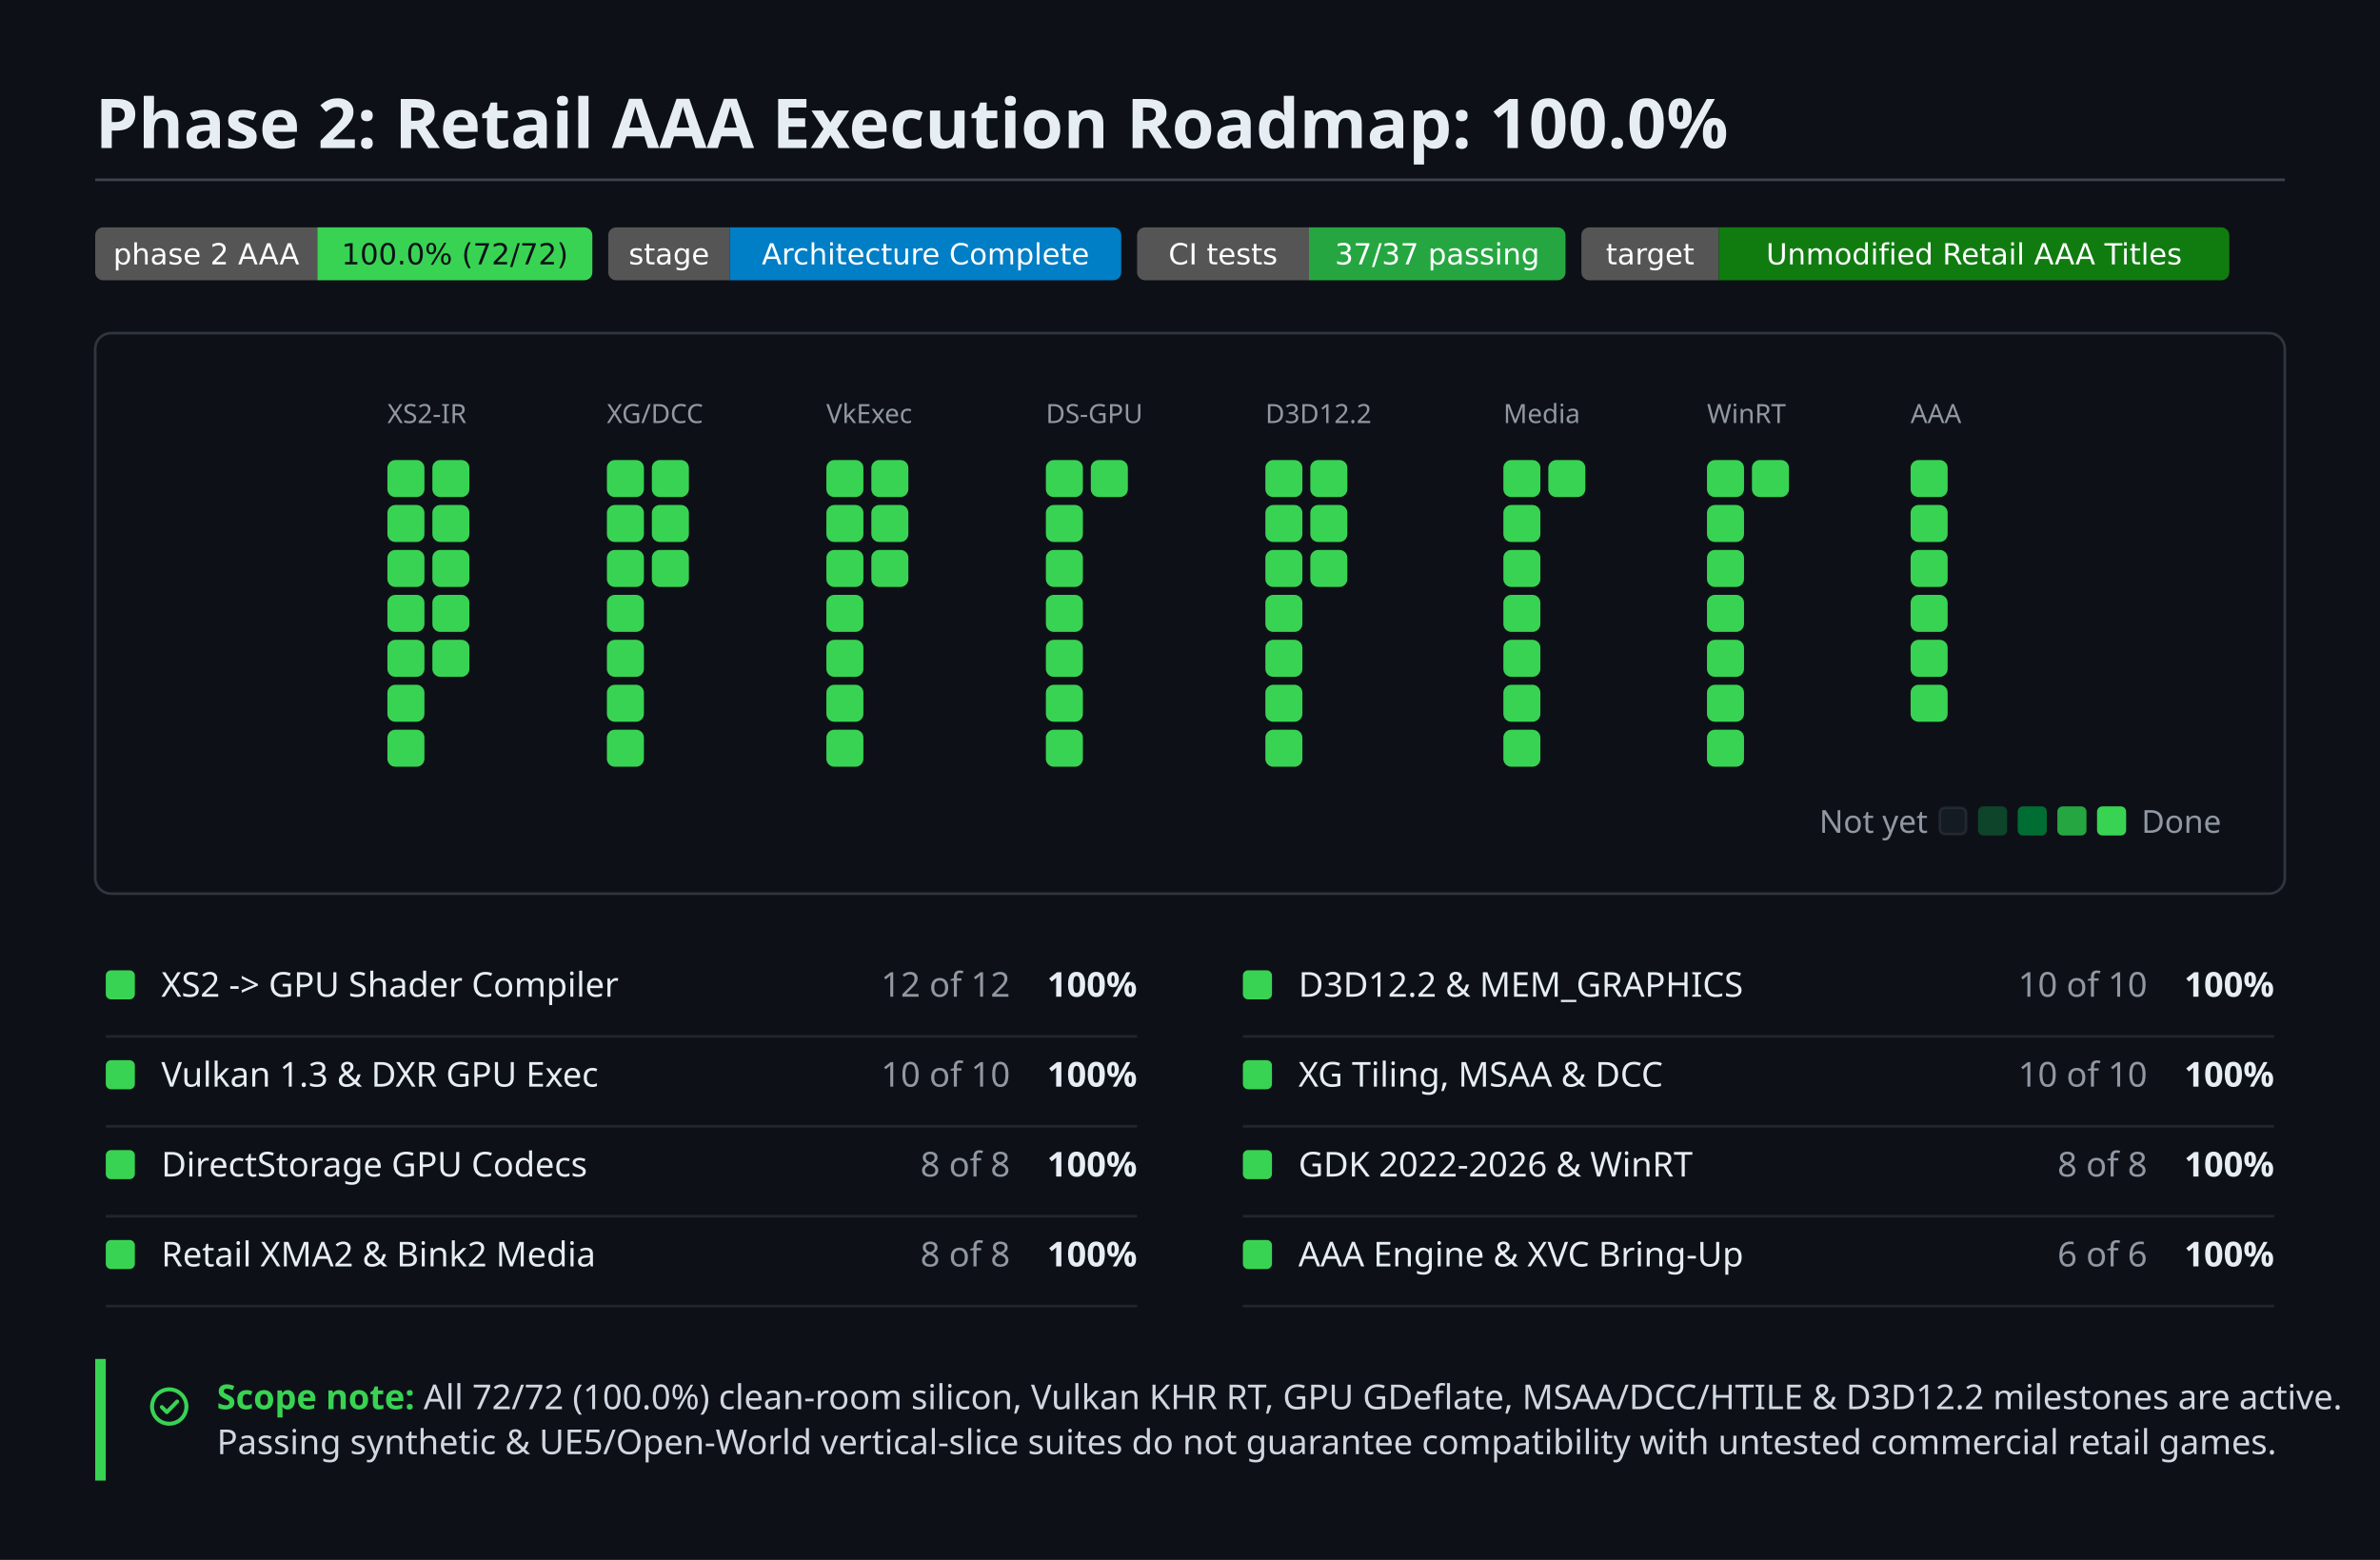
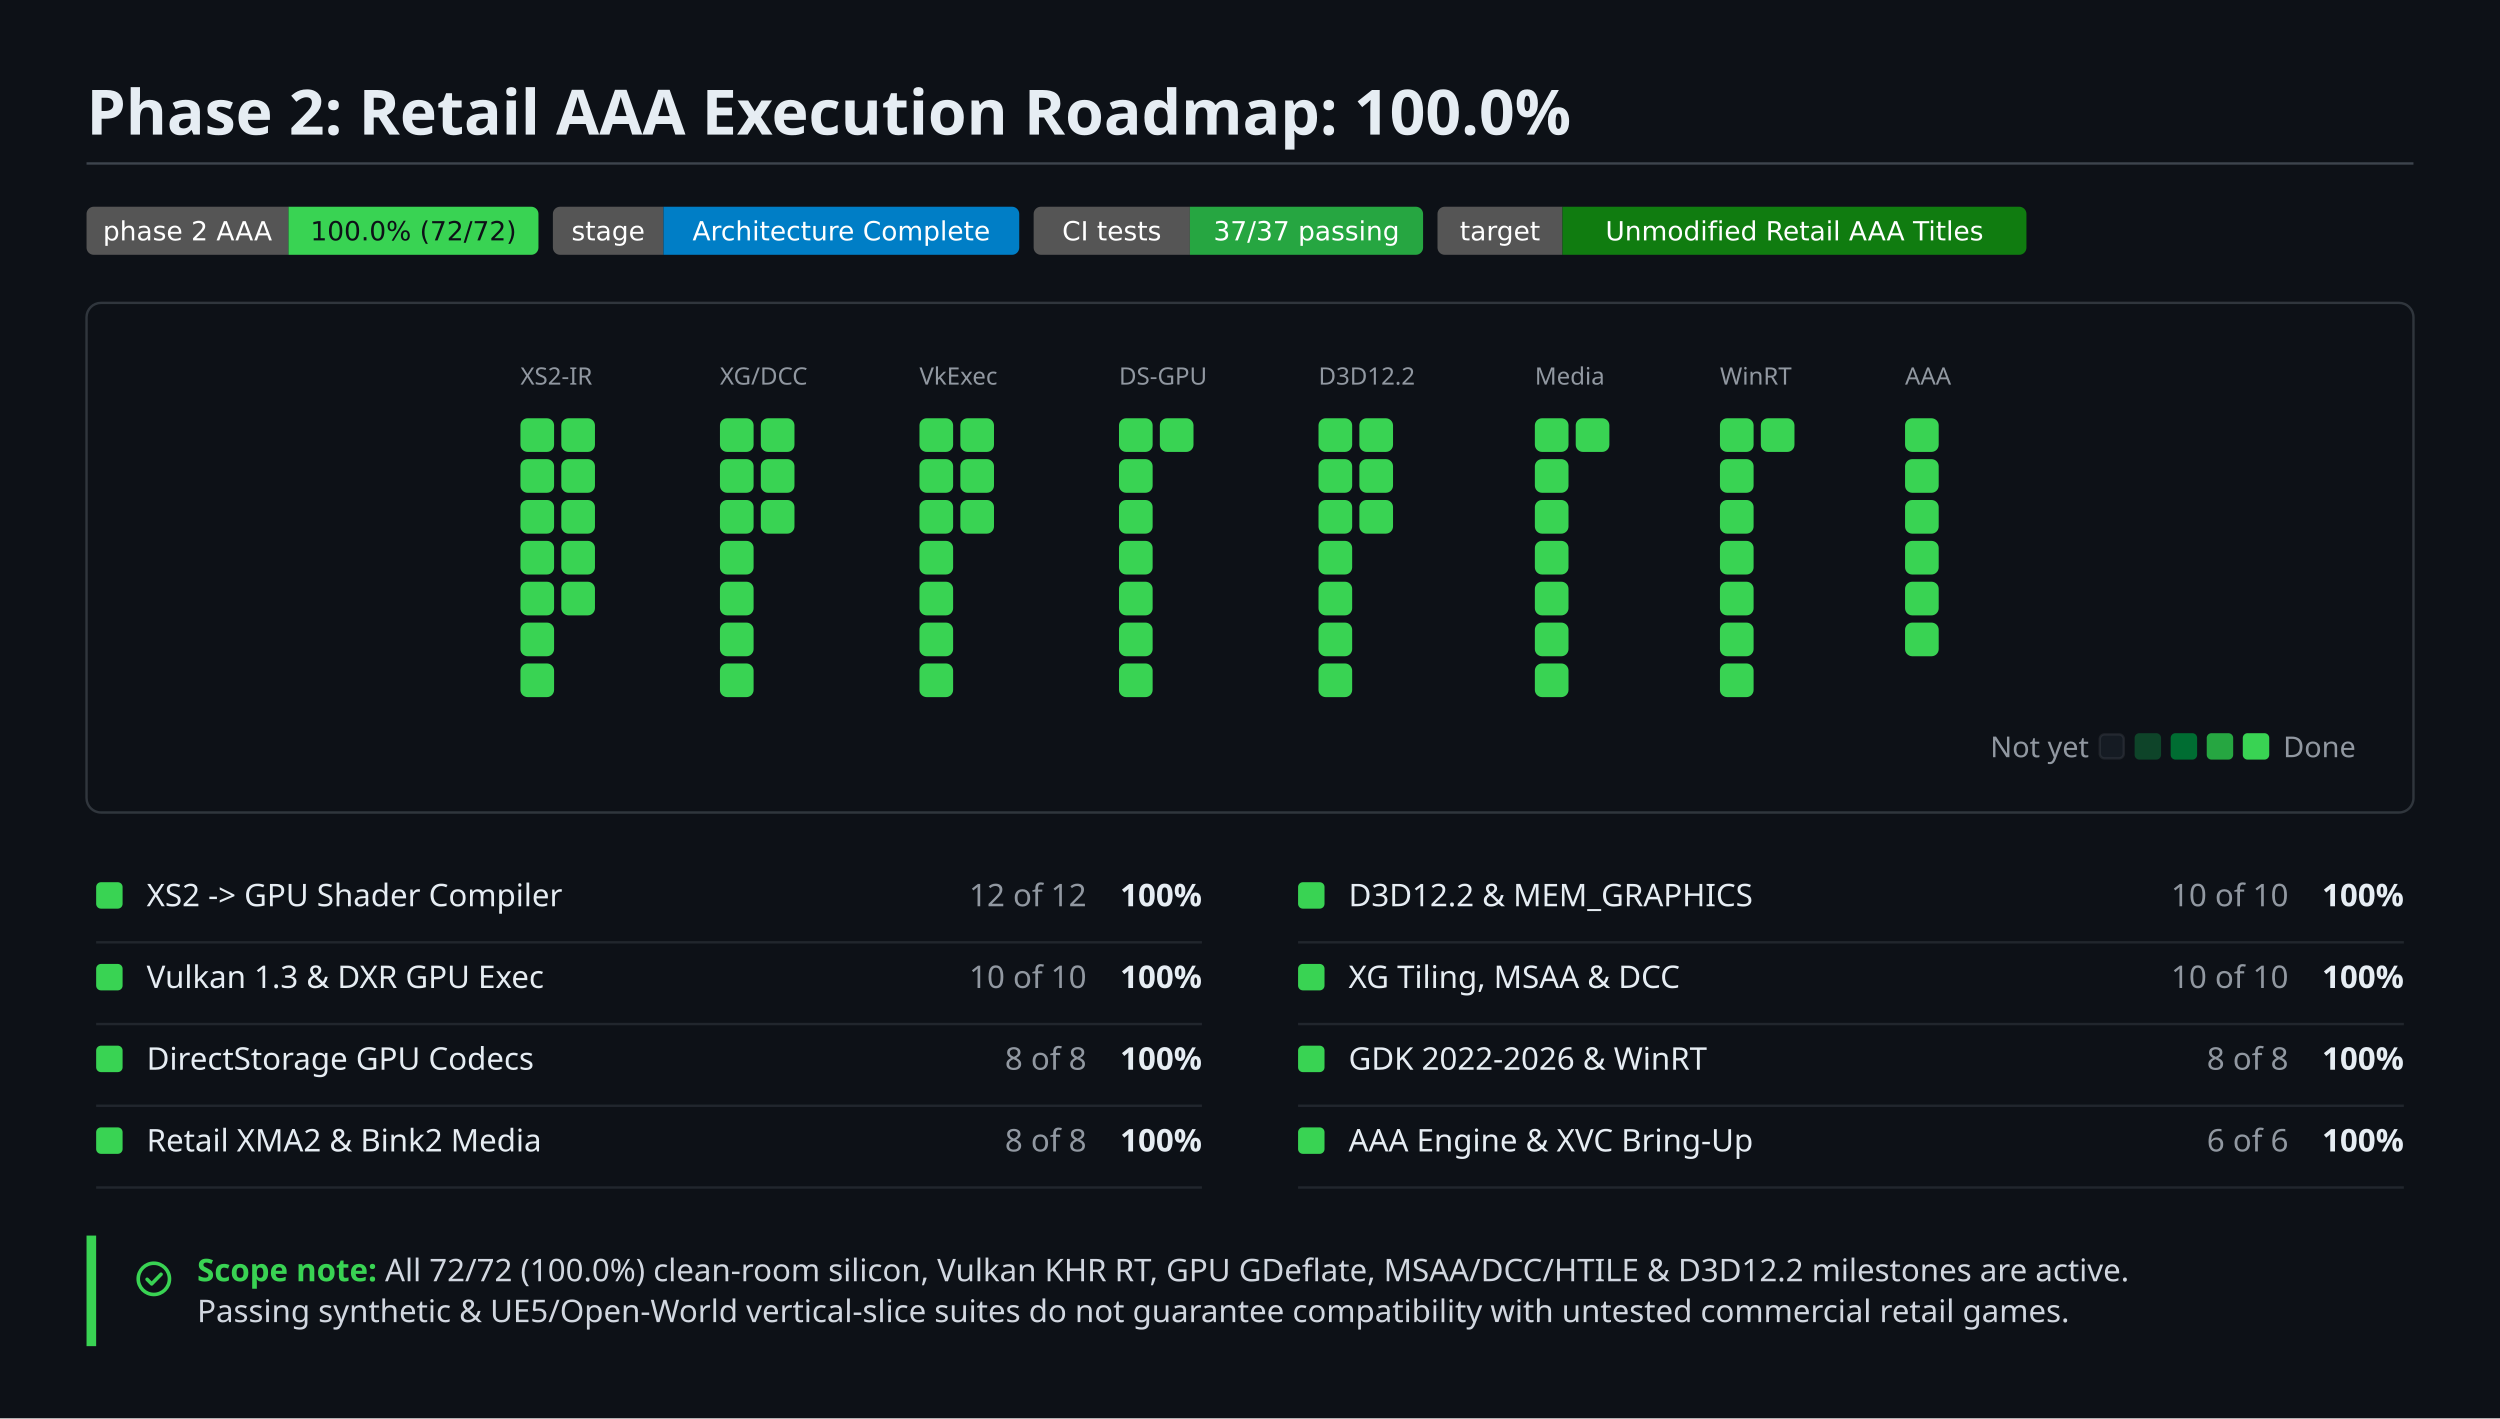
- <svg xmlns="http://www.w3.org/2000/svg" width="900" height="590" viewBox="0 0 900 590" role="img" aria-label="Phase 2: Retail AAA Execution Roadmap: 100.0%">
+ <svg xmlns="http://www.w3.org/2000/svg" width="1040" height="590" viewBox="0 0 1040 590" role="img" aria-label="Phase 2: Retail AAA Execution Roadmap: 100.0%">
  <style>
    text { font-family: 'Mona Sans', -apple-system, 'Segoe UI', 'Noto Sans', Helvetica, Arial, sans-serif; }
    .h2 { font-size: 26px; font-weight: 600; fill: #e6edf3; }
    .badge-txt { font-family: Verdana, 'DejaVu Sans', Geneva, sans-serif; font-size: 11px; fill: #ffffff; }
    .badge-txt-dark { font-family: Verdana, 'DejaVu Sans', Geneva, sans-serif; font-size: 11px; fill: #0d1117; }
    .g-label { font-size: 10px; fill: #9198a1; }
    .legend-txt { font-size: 12px; fill: #9198a1; }
    .r-name { font-size: 13px; fill: #e6edf3; }
    .r-count { font-size: 13px; fill: #9198a1; font-variant-numeric: tabular-nums; }
    .r-pct { font-size: 13px; font-weight: 600; fill: #e6edf3; font-variant-numeric: tabular-nums; }
    .callout-txt { font-size: 13px; fill: #d1d7e0; }
    .callout-lead { font-size: 13px; font-weight: 600; fill: #39d353; }
  </style>
-   <rect width="900" height="590" fill="#0d1117" />
+   <rect width="1040" height="590" fill="#0d1117" />
  <text class="h2" x="36" y="56">Phase 2: Retail AAA Execution Roadmap: 100.0%</text>
-   <line x1="36" y1="68" x2="864" y2="68" stroke="#3d444d" stroke-width="1" />
+   <line x1="36" y1="68" x2="1004" y2="68" stroke="#3d444d" stroke-width="1" />
  <clipPath id="bclip0">
    <rect x="36" y="86" width="188" height="20" rx="3" />
  </clipPath>
  <g clip-path="url(#bclip0)">
    <rect x="36" y="86" width="84" height="20" fill="#555555" />
    <rect x="120" y="86" width="104" height="20" fill="#39d353" />
    <text class="badge-txt" x="78.0" y="100" text-anchor="middle">phase 2 AAA</text>
    <text class="badge-txt-dark" x="172.0" y="100" text-anchor="middle">100.0% (72/72)</text>
  </g>
  <clipPath id="bclip1">
    <rect x="230" y="86" width="194" height="20" rx="3" />
  </clipPath>
  <g clip-path="url(#bclip1)">
    <rect x="230" y="86" width="46" height="20" fill="#555555" />
    <rect x="276" y="86" width="148" height="20" fill="#007ec6" />
    <text class="badge-txt" x="253.0" y="100" text-anchor="middle">stage</text>
    <text class="badge-txt" x="350.0" y="100" text-anchor="middle">Architecture Complete</text>
  </g>
  <clipPath id="bclip2">
    <rect x="430" y="86" width="162" height="20" rx="3" />
  </clipPath>
  <g clip-path="url(#bclip2)">
    <rect x="430" y="86" width="65" height="20" fill="#555555" />
    <rect x="495" y="86" width="97" height="20" fill="#26a641" />
    <text class="badge-txt" x="462.5" y="100" text-anchor="middle">CI tests</text>
    <text class="badge-txt" x="543.5" y="100" text-anchor="middle">37/37 passing</text>
  </g>
  <clipPath id="bclip3">
    <rect x="598" y="86" width="245" height="20" rx="3" />
  </clipPath>
  <g clip-path="url(#bclip3)">
    <rect x="598" y="86" width="52" height="20" fill="#555555" />
    <rect x="650" y="86" width="193" height="20" fill="#107c10" />
    <text class="badge-txt" x="624.0" y="100" text-anchor="middle">target</text>
    <text class="badge-txt" x="746.5" y="100" text-anchor="middle">Unmodified Retail AAA Titles</text>
  </g>
-   <rect x="36" y="126" width="828" height="212" rx="6" fill="#0d1117" stroke="#30363d" stroke-width="1" />
-   <text class="g-label" x="146.5" y="160">XS2-IR</text>
-   <rect x="146.5" y="174.0" width="14" height="14" rx="3" fill="#39d353" />
-   <rect x="146.5" y="191.0" width="14" height="14" rx="3" fill="#39d353" />
-   <rect x="146.5" y="208.0" width="14" height="14" rx="3" fill="#39d353" />
-   <rect x="146.5" y="225.0" width="14" height="14" rx="3" fill="#39d353" />
-   <rect x="146.5" y="242.0" width="14" height="14" rx="3" fill="#39d353" />
-   <rect x="146.5" y="259.0" width="14" height="14" rx="3" fill="#39d353" />
-   <rect x="146.5" y="276.0" width="14" height="14" rx="3" fill="#39d353" />
-   <rect x="163.5" y="174.0" width="14" height="14" rx="3" fill="#39d353" />
-   <rect x="163.5" y="191.0" width="14" height="14" rx="3" fill="#39d353" />
-   <rect x="163.5" y="208.0" width="14" height="14" rx="3" fill="#39d353" />
-   <rect x="163.5" y="225.0" width="14" height="14" rx="3" fill="#39d353" />
-   <rect x="163.5" y="242.0" width="14" height="14" rx="3" fill="#39d353" />
-   <text class="g-label" x="229.5" y="160">XG/DCC</text>
-   <rect x="229.5" y="174.0" width="14" height="14" rx="3" fill="#39d353" />
-   <rect x="229.5" y="191.0" width="14" height="14" rx="3" fill="#39d353" />
-   <rect x="229.5" y="208.0" width="14" height="14" rx="3" fill="#39d353" />
-   <rect x="229.5" y="225.0" width="14" height="14" rx="3" fill="#39d353" />
-   <rect x="229.5" y="242.0" width="14" height="14" rx="3" fill="#39d353" />
-   <rect x="229.5" y="259.0" width="14" height="14" rx="3" fill="#39d353" />
-   <rect x="229.5" y="276.0" width="14" height="14" rx="3" fill="#39d353" />
-   <rect x="246.5" y="174.0" width="14" height="14" rx="3" fill="#39d353" />
-   <rect x="246.5" y="191.0" width="14" height="14" rx="3" fill="#39d353" />
-   <rect x="246.5" y="208.0" width="14" height="14" rx="3" fill="#39d353" />
-   <text class="g-label" x="312.5" y="160">VkExec</text>
-   <rect x="312.5" y="174.0" width="14" height="14" rx="3" fill="#39d353" />
-   <rect x="312.5" y="191.0" width="14" height="14" rx="3" fill="#39d353" />
-   <rect x="312.5" y="208.0" width="14" height="14" rx="3" fill="#39d353" />
-   <rect x="312.5" y="225.0" width="14" height="14" rx="3" fill="#39d353" />
-   <rect x="312.5" y="242.0" width="14" height="14" rx="3" fill="#39d353" />
-   <rect x="312.5" y="259.0" width="14" height="14" rx="3" fill="#39d353" />
-   <rect x="312.5" y="276.0" width="14" height="14" rx="3" fill="#39d353" />
-   <rect x="329.5" y="174.0" width="14" height="14" rx="3" fill="#39d353" />
-   <rect x="329.5" y="191.0" width="14" height="14" rx="3" fill="#39d353" />
-   <rect x="329.5" y="208.0" width="14" height="14" rx="3" fill="#39d353" />
-   <text class="g-label" x="395.5" y="160">DS-GPU</text>
-   <rect x="395.5" y="174.0" width="14" height="14" rx="3" fill="#39d353" />
-   <rect x="395.5" y="191.0" width="14" height="14" rx="3" fill="#39d353" />
-   <rect x="395.5" y="208.0" width="14" height="14" rx="3" fill="#39d353" />
-   <rect x="395.5" y="225.0" width="14" height="14" rx="3" fill="#39d353" />
-   <rect x="395.5" y="242.0" width="14" height="14" rx="3" fill="#39d353" />
-   <rect x="395.5" y="259.0" width="14" height="14" rx="3" fill="#39d353" />
-   <rect x="395.5" y="276.0" width="14" height="14" rx="3" fill="#39d353" />
-   <rect x="412.5" y="174.0" width="14" height="14" rx="3" fill="#39d353" />
-   <text class="g-label" x="478.5" y="160">D3D12.2</text>
-   <rect x="478.5" y="174.0" width="14" height="14" rx="3" fill="#39d353" />
-   <rect x="478.5" y="191.0" width="14" height="14" rx="3" fill="#39d353" />
-   <rect x="478.5" y="208.0" width="14" height="14" rx="3" fill="#39d353" />
-   <rect x="478.5" y="225.0" width="14" height="14" rx="3" fill="#39d353" />
-   <rect x="478.5" y="242.0" width="14" height="14" rx="3" fill="#39d353" />
-   <rect x="478.5" y="259.0" width="14" height="14" rx="3" fill="#39d353" />
-   <rect x="478.5" y="276.0" width="14" height="14" rx="3" fill="#39d353" />
-   <rect x="495.5" y="174.0" width="14" height="14" rx="3" fill="#39d353" />
-   <rect x="495.5" y="191.0" width="14" height="14" rx="3" fill="#39d353" />
-   <rect x="495.5" y="208.0" width="14" height="14" rx="3" fill="#39d353" />
-   <text class="g-label" x="568.5" y="160">Media</text>
-   <rect x="568.5" y="174.0" width="14" height="14" rx="3" fill="#39d353" />
-   <rect x="568.5" y="191.0" width="14" height="14" rx="3" fill="#39d353" />
-   <rect x="568.5" y="208.0" width="14" height="14" rx="3" fill="#39d353" />
-   <rect x="568.5" y="225.0" width="14" height="14" rx="3" fill="#39d353" />
-   <rect x="568.5" y="242.0" width="14" height="14" rx="3" fill="#39d353" />
-   <rect x="568.5" y="259.0" width="14" height="14" rx="3" fill="#39d353" />
-   <rect x="568.5" y="276.0" width="14" height="14" rx="3" fill="#39d353" />
-   <rect x="585.5" y="174.0" width="14" height="14" rx="3" fill="#39d353" />
-   <text class="g-label" x="645.5" y="160">WinRT</text>
-   <rect x="645.5" y="174.0" width="14" height="14" rx="3" fill="#39d353" />
-   <rect x="645.5" y="191.0" width="14" height="14" rx="3" fill="#39d353" />
-   <rect x="645.5" y="208.0" width="14" height="14" rx="3" fill="#39d353" />
-   <rect x="645.5" y="225.0" width="14" height="14" rx="3" fill="#39d353" />
-   <rect x="645.5" y="242.0" width="14" height="14" rx="3" fill="#39d353" />
-   <rect x="645.5" y="259.0" width="14" height="14" rx="3" fill="#39d353" />
-   <rect x="645.5" y="276.0" width="14" height="14" rx="3" fill="#39d353" />
-   <rect x="662.5" y="174.0" width="14" height="14" rx="3" fill="#39d353" />
-   <text class="g-label" x="722.5" y="160">AAA</text>
-   <rect x="722.5" y="174.0" width="14" height="14" rx="3" fill="#39d353" />
-   <rect x="722.5" y="191.0" width="14" height="14" rx="3" fill="#39d353" />
-   <rect x="722.5" y="208.0" width="14" height="14" rx="3" fill="#39d353" />
-   <rect x="722.5" y="225.0" width="14" height="14" rx="3" fill="#39d353" />
-   <rect x="722.5" y="242.0" width="14" height="14" rx="3" fill="#39d353" />
-   <rect x="722.5" y="259.0" width="14" height="14" rx="3" fill="#39d353" />
-   <text class="legend-txt" x="840" y="315" text-anchor="end">Done</text>
-   <rect x="793.0" y="305.0" width="11" height="11" rx="2" fill="#39d353" />
-   <rect x="778.0" y="305.0" width="11" height="11" rx="2" fill="#26a641" />
-   <rect x="763.0" y="305.0" width="11" height="11" rx="2" fill="#006d32" />
-   <rect x="748.0" y="305.0" width="11" height="11" rx="2" fill="#0e4429" />
-   <rect x="733.5" y="305.5" width="10" height="10" rx="2" fill="#151b23" stroke="rgba(240,246,252,0.08)" stroke-width="1" />
-   <text class="legend-txt" x="729" y="315" text-anchor="end">Not yet</text>
+   <rect x="36" y="126" width="968" height="212" rx="6" fill="#0d1117" stroke="#30363d" stroke-width="1" />
+   <text class="g-label" x="216.5" y="160">XS2-IR</text>
+   <rect x="216.5" y="174.0" width="14" height="14" rx="3" fill="#39d353" />
+   <rect x="216.5" y="191.0" width="14" height="14" rx="3" fill="#39d353" />
+   <rect x="216.5" y="208.0" width="14" height="14" rx="3" fill="#39d353" />
+   <rect x="216.5" y="225.0" width="14" height="14" rx="3" fill="#39d353" />
+   <rect x="216.5" y="242.0" width="14" height="14" rx="3" fill="#39d353" />
+   <rect x="216.5" y="259.0" width="14" height="14" rx="3" fill="#39d353" />
+   <rect x="216.5" y="276.0" width="14" height="14" rx="3" fill="#39d353" />
+   <rect x="233.5" y="174.0" width="14" height="14" rx="3" fill="#39d353" />
+   <rect x="233.5" y="191.0" width="14" height="14" rx="3" fill="#39d353" />
+   <rect x="233.5" y="208.0" width="14" height="14" rx="3" fill="#39d353" />
+   <rect x="233.5" y="225.0" width="14" height="14" rx="3" fill="#39d353" />
+   <rect x="233.5" y="242.0" width="14" height="14" rx="3" fill="#39d353" />
+   <text class="g-label" x="299.5" y="160">XG/DCC</text>
+   <rect x="299.5" y="174.0" width="14" height="14" rx="3" fill="#39d353" />
+   <rect x="299.5" y="191.0" width="14" height="14" rx="3" fill="#39d353" />
+   <rect x="299.5" y="208.0" width="14" height="14" rx="3" fill="#39d353" />
+   <rect x="299.5" y="225.0" width="14" height="14" rx="3" fill="#39d353" />
+   <rect x="299.5" y="242.0" width="14" height="14" rx="3" fill="#39d353" />
+   <rect x="299.5" y="259.0" width="14" height="14" rx="3" fill="#39d353" />
+   <rect x="299.5" y="276.0" width="14" height="14" rx="3" fill="#39d353" />
+   <rect x="316.5" y="174.0" width="14" height="14" rx="3" fill="#39d353" />
+   <rect x="316.5" y="191.0" width="14" height="14" rx="3" fill="#39d353" />
+   <rect x="316.5" y="208.0" width="14" height="14" rx="3" fill="#39d353" />
+   <text class="g-label" x="382.5" y="160">VkExec</text>
+   <rect x="382.5" y="174.0" width="14" height="14" rx="3" fill="#39d353" />
+   <rect x="382.5" y="191.0" width="14" height="14" rx="3" fill="#39d353" />
+   <rect x="382.5" y="208.0" width="14" height="14" rx="3" fill="#39d353" />
+   <rect x="382.5" y="225.0" width="14" height="14" rx="3" fill="#39d353" />
+   <rect x="382.5" y="242.0" width="14" height="14" rx="3" fill="#39d353" />
+   <rect x="382.5" y="259.0" width="14" height="14" rx="3" fill="#39d353" />
+   <rect x="382.5" y="276.0" width="14" height="14" rx="3" fill="#39d353" />
+   <rect x="399.5" y="174.0" width="14" height="14" rx="3" fill="#39d353" />
+   <rect x="399.5" y="191.0" width="14" height="14" rx="3" fill="#39d353" />
+   <rect x="399.5" y="208.0" width="14" height="14" rx="3" fill="#39d353" />
+   <text class="g-label" x="465.5" y="160">DS-GPU</text>
+   <rect x="465.5" y="174.0" width="14" height="14" rx="3" fill="#39d353" />
+   <rect x="465.5" y="191.0" width="14" height="14" rx="3" fill="#39d353" />
+   <rect x="465.5" y="208.0" width="14" height="14" rx="3" fill="#39d353" />
+   <rect x="465.5" y="225.0" width="14" height="14" rx="3" fill="#39d353" />
+   <rect x="465.5" y="242.0" width="14" height="14" rx="3" fill="#39d353" />
+   <rect x="465.5" y="259.0" width="14" height="14" rx="3" fill="#39d353" />
+   <rect x="465.5" y="276.0" width="14" height="14" rx="3" fill="#39d353" />
+   <rect x="482.5" y="174.0" width="14" height="14" rx="3" fill="#39d353" />
+   <text class="g-label" x="548.5" y="160">D3D12.2</text>
+   <rect x="548.5" y="174.0" width="14" height="14" rx="3" fill="#39d353" />
+   <rect x="548.5" y="191.0" width="14" height="14" rx="3" fill="#39d353" />
+   <rect x="548.5" y="208.0" width="14" height="14" rx="3" fill="#39d353" />
+   <rect x="548.5" y="225.0" width="14" height="14" rx="3" fill="#39d353" />
+   <rect x="548.5" y="242.0" width="14" height="14" rx="3" fill="#39d353" />
+   <rect x="548.5" y="259.0" width="14" height="14" rx="3" fill="#39d353" />
+   <rect x="548.5" y="276.0" width="14" height="14" rx="3" fill="#39d353" />
+   <rect x="565.5" y="174.0" width="14" height="14" rx="3" fill="#39d353" />
+   <rect x="565.5" y="191.0" width="14" height="14" rx="3" fill="#39d353" />
+   <rect x="565.5" y="208.0" width="14" height="14" rx="3" fill="#39d353" />
+   <text class="g-label" x="638.5" y="160">Media</text>
+   <rect x="638.5" y="174.0" width="14" height="14" rx="3" fill="#39d353" />
+   <rect x="638.5" y="191.0" width="14" height="14" rx="3" fill="#39d353" />
+   <rect x="638.5" y="208.0" width="14" height="14" rx="3" fill="#39d353" />
+   <rect x="638.5" y="225.0" width="14" height="14" rx="3" fill="#39d353" />
+   <rect x="638.5" y="242.0" width="14" height="14" rx="3" fill="#39d353" />
+   <rect x="638.5" y="259.0" width="14" height="14" rx="3" fill="#39d353" />
+   <rect x="638.5" y="276.0" width="14" height="14" rx="3" fill="#39d353" />
+   <rect x="655.5" y="174.0" width="14" height="14" rx="3" fill="#39d353" />
+   <text class="g-label" x="715.5" y="160">WinRT</text>
+   <rect x="715.5" y="174.0" width="14" height="14" rx="3" fill="#39d353" />
+   <rect x="715.5" y="191.0" width="14" height="14" rx="3" fill="#39d353" />
+   <rect x="715.5" y="208.0" width="14" height="14" rx="3" fill="#39d353" />
+   <rect x="715.5" y="225.0" width="14" height="14" rx="3" fill="#39d353" />
+   <rect x="715.5" y="242.0" width="14" height="14" rx="3" fill="#39d353" />
+   <rect x="715.5" y="259.0" width="14" height="14" rx="3" fill="#39d353" />
+   <rect x="715.5" y="276.0" width="14" height="14" rx="3" fill="#39d353" />
+   <rect x="732.5" y="174.0" width="14" height="14" rx="3" fill="#39d353" />
+   <text class="g-label" x="792.5" y="160">AAA</text>
+   <rect x="792.5" y="174.0" width="14" height="14" rx="3" fill="#39d353" />
+   <rect x="792.5" y="191.0" width="14" height="14" rx="3" fill="#39d353" />
+   <rect x="792.5" y="208.0" width="14" height="14" rx="3" fill="#39d353" />
+   <rect x="792.5" y="225.0" width="14" height="14" rx="3" fill="#39d353" />
+   <rect x="792.5" y="242.0" width="14" height="14" rx="3" fill="#39d353" />
+   <rect x="792.5" y="259.0" width="14" height="14" rx="3" fill="#39d353" />
+   <text class="legend-txt" x="980" y="315" text-anchor="end">Done</text>
+   <rect x="933.0" y="305.0" width="11" height="11" rx="2" fill="#39d353" />
+   <rect x="918.0" y="305.0" width="11" height="11" rx="2" fill="#26a641" />
+   <rect x="903.0" y="305.0" width="11" height="11" rx="2" fill="#006d32" />
+   <rect x="888.0" y="305.0" width="11" height="11" rx="2" fill="#0e4429" />
+   <rect x="873.5" y="305.5" width="10" height="10" rx="2" fill="#151b23" stroke="rgba(240,246,252,0.08)" stroke-width="1" />
+   <text class="legend-txt" x="869" y="315" text-anchor="end">Not yet</text>
  <rect x="40.0" y="367.0" width="11" height="11" rx="2" fill="#39d353" />
  <text class="r-name" x="61.0" y="377">XS2 -&gt; GPU Shader Compiler</text>
-   <text class="r-count" x="382.0" y="377" text-anchor="end">12 of 12</text>
-   <text class="r-pct" x="430.0" y="377" text-anchor="end">100%</text>
-   <line x1="40.0" y1="392" x2="430.0" y2="392" stroke="#21262d" stroke-width="1" />
-   <rect x="470.0" y="367.0" width="11" height="11" rx="2" fill="#39d353" />
-   <text class="r-name" x="491.0" y="377">D3D12.2 &amp; MEM_GRAPHICS</text>
-   <text class="r-count" x="812.0" y="377" text-anchor="end">10 of 10</text>
-   <text class="r-pct" x="860.0" y="377" text-anchor="end">100%</text>
-   <line x1="470.0" y1="392" x2="860.0" y2="392" stroke="#21262d" stroke-width="1" />
+   <text class="r-count" x="452.0" y="377" text-anchor="end">12 of 12</text>
+   <text class="r-pct" x="500.0" y="377" text-anchor="end">100%</text>
+   <line x1="40.0" y1="392" x2="500.0" y2="392" stroke="#21262d" stroke-width="1" />
+   <rect x="540.0" y="367.0" width="11" height="11" rx="2" fill="#39d353" />
+   <text class="r-name" x="561.0" y="377">D3D12.2 &amp; MEM_GRAPHICS</text>
+   <text class="r-count" x="952.0" y="377" text-anchor="end">10 of 10</text>
+   <text class="r-pct" x="1000.0" y="377" text-anchor="end">100%</text>
+   <line x1="540.0" y1="392" x2="1000.0" y2="392" stroke="#21262d" stroke-width="1" />
  <rect x="40.0" y="401.0" width="11" height="11" rx="2" fill="#39d353" />
  <text class="r-name" x="61.0" y="411">Vulkan 1.3 &amp; DXR GPU Exec</text>
-   <text class="r-count" x="382.0" y="411" text-anchor="end">10 of 10</text>
-   <text class="r-pct" x="430.0" y="411" text-anchor="end">100%</text>
-   <line x1="40.0" y1="426" x2="430.0" y2="426" stroke="#21262d" stroke-width="1" />
-   <rect x="470.0" y="401.0" width="11" height="11" rx="2" fill="#39d353" />
-   <text class="r-name" x="491.0" y="411">XG Tiling, MSAA &amp; DCC</text>
-   <text class="r-count" x="812.0" y="411" text-anchor="end">10 of 10</text>
-   <text class="r-pct" x="860.0" y="411" text-anchor="end">100%</text>
-   <line x1="470.0" y1="426" x2="860.0" y2="426" stroke="#21262d" stroke-width="1" />
+   <text class="r-count" x="452.0" y="411" text-anchor="end">10 of 10</text>
+   <text class="r-pct" x="500.0" y="411" text-anchor="end">100%</text>
+   <line x1="40.0" y1="426" x2="500.0" y2="426" stroke="#21262d" stroke-width="1" />
+   <rect x="540.0" y="401.0" width="11" height="11" rx="2" fill="#39d353" />
+   <text class="r-name" x="561.0" y="411">XG Tiling, MSAA &amp; DCC</text>
+   <text class="r-count" x="952.0" y="411" text-anchor="end">10 of 10</text>
+   <text class="r-pct" x="1000.0" y="411" text-anchor="end">100%</text>
+   <line x1="540.0" y1="426" x2="1000.0" y2="426" stroke="#21262d" stroke-width="1" />
  <rect x="40.0" y="435.0" width="11" height="11" rx="2" fill="#39d353" />
  <text class="r-name" x="61.0" y="445">DirectStorage GPU Codecs</text>
-   <text class="r-count" x="382.0" y="445" text-anchor="end">8 of 8</text>
-   <text class="r-pct" x="430.0" y="445" text-anchor="end">100%</text>
-   <line x1="40.0" y1="460" x2="430.0" y2="460" stroke="#21262d" stroke-width="1" />
-   <rect x="470.0" y="435.0" width="11" height="11" rx="2" fill="#39d353" />
-   <text class="r-name" x="491.0" y="445">GDK 2022-2026 &amp; WinRT</text>
-   <text class="r-count" x="812.0" y="445" text-anchor="end">8 of 8</text>
-   <text class="r-pct" x="860.0" y="445" text-anchor="end">100%</text>
-   <line x1="470.0" y1="460" x2="860.0" y2="460" stroke="#21262d" stroke-width="1" />
+   <text class="r-count" x="452.0" y="445" text-anchor="end">8 of 8</text>
+   <text class="r-pct" x="500.0" y="445" text-anchor="end">100%</text>
+   <line x1="40.0" y1="460" x2="500.0" y2="460" stroke="#21262d" stroke-width="1" />
+   <rect x="540.0" y="435.0" width="11" height="11" rx="2" fill="#39d353" />
+   <text class="r-name" x="561.0" y="445">GDK 2022-2026 &amp; WinRT</text>
+   <text class="r-count" x="952.0" y="445" text-anchor="end">8 of 8</text>
+   <text class="r-pct" x="1000.0" y="445" text-anchor="end">100%</text>
+   <line x1="540.0" y1="460" x2="1000.0" y2="460" stroke="#21262d" stroke-width="1" />
  <rect x="40.0" y="469.0" width="11" height="11" rx="2" fill="#39d353" />
  <text class="r-name" x="61.0" y="479">Retail XMA2 &amp; Bink2 Media</text>
-   <text class="r-count" x="382.0" y="479" text-anchor="end">8 of 8</text>
-   <text class="r-pct" x="430.0" y="479" text-anchor="end">100%</text>
-   <line x1="40.0" y1="494" x2="430.0" y2="494" stroke="#21262d" stroke-width="1" />
-   <rect x="470.0" y="469.0" width="11" height="11" rx="2" fill="#39d353" />
-   <text class="r-name" x="491.0" y="479">AAA Engine &amp; XVC Bring-Up</text>
-   <text class="r-count" x="812.0" y="479" text-anchor="end">6 of 6</text>
-   <text class="r-pct" x="860.0" y="479" text-anchor="end">100%</text>
-   <line x1="470.0" y1="494" x2="860.0" y2="494" stroke="#21262d" stroke-width="1" />
+   <text class="r-count" x="452.0" y="479" text-anchor="end">8 of 8</text>
+   <text class="r-pct" x="500.0" y="479" text-anchor="end">100%</text>
+   <line x1="40.0" y1="494" x2="500.0" y2="494" stroke="#21262d" stroke-width="1" />
+   <rect x="540.0" y="469.0" width="11" height="11" rx="2" fill="#39d353" />
+   <text class="r-name" x="561.0" y="479">AAA Engine &amp; XVC Bring-Up</text>
+   <text class="r-count" x="952.0" y="479" text-anchor="end">6 of 6</text>
+   <text class="r-pct" x="1000.0" y="479" text-anchor="end">100%</text>
+   <line x1="540.0" y1="494" x2="1000.0" y2="494" stroke="#21262d" stroke-width="1" />
  <rect x="36" y="514" width="4" height="46" fill="#39d353" />
  <g transform="translate(56,524)">
    <circle cx="8" cy="8" r="6.5" fill="none" stroke="#39d353" stroke-width="1.5" />
    <path d="M5.2 8.2 7.1 10.1 11 6.1" fill="none" stroke="#39d353" stroke-width="1.5" stroke-linecap="round" stroke-linejoin="round" />
  </g>
  <text class="callout-txt" x="82" y="533">
    <tspan class="callout-lead">Scope note:</tspan> All 72/72 (100.0%) clean-room silicon, Vulkan KHR RT, GPU GDeflate, MSAA/DCC/HTILE &amp; D3D12.2 milestones are active.</text>
  <text class="callout-txt" x="82" y="550">Passing synthetic &amp; UE5/Open-World vertical-slice suites do not guarantee compatibility with untested commercial retail games.</text>
</svg>
